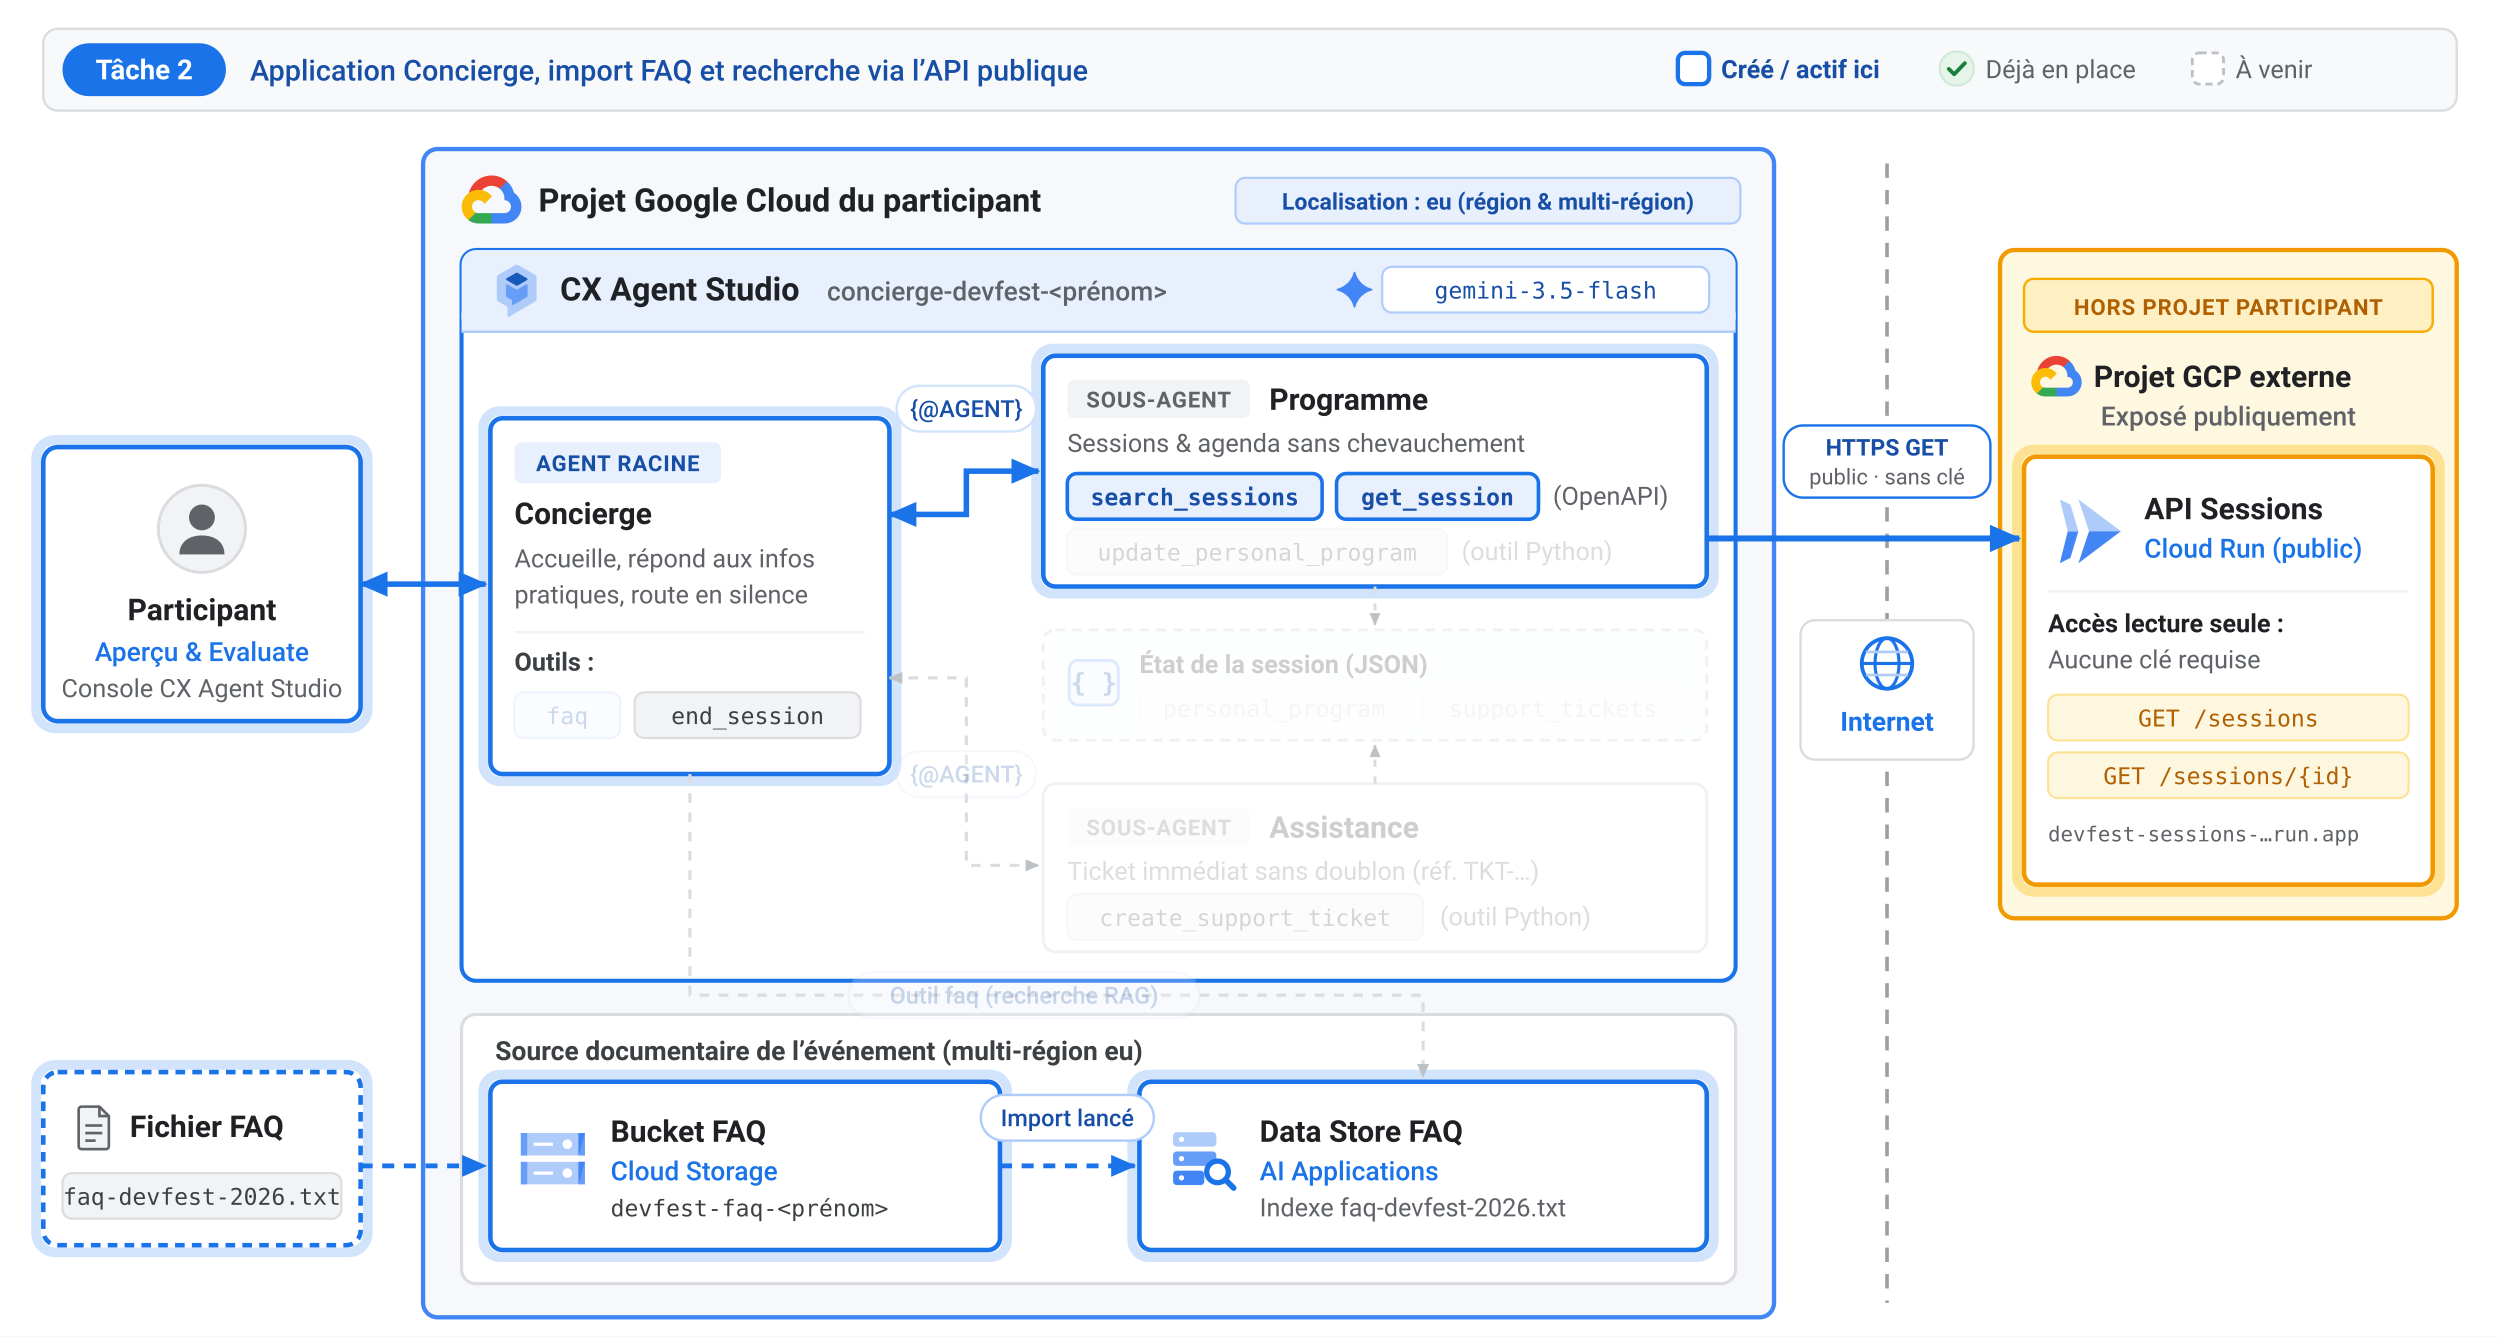
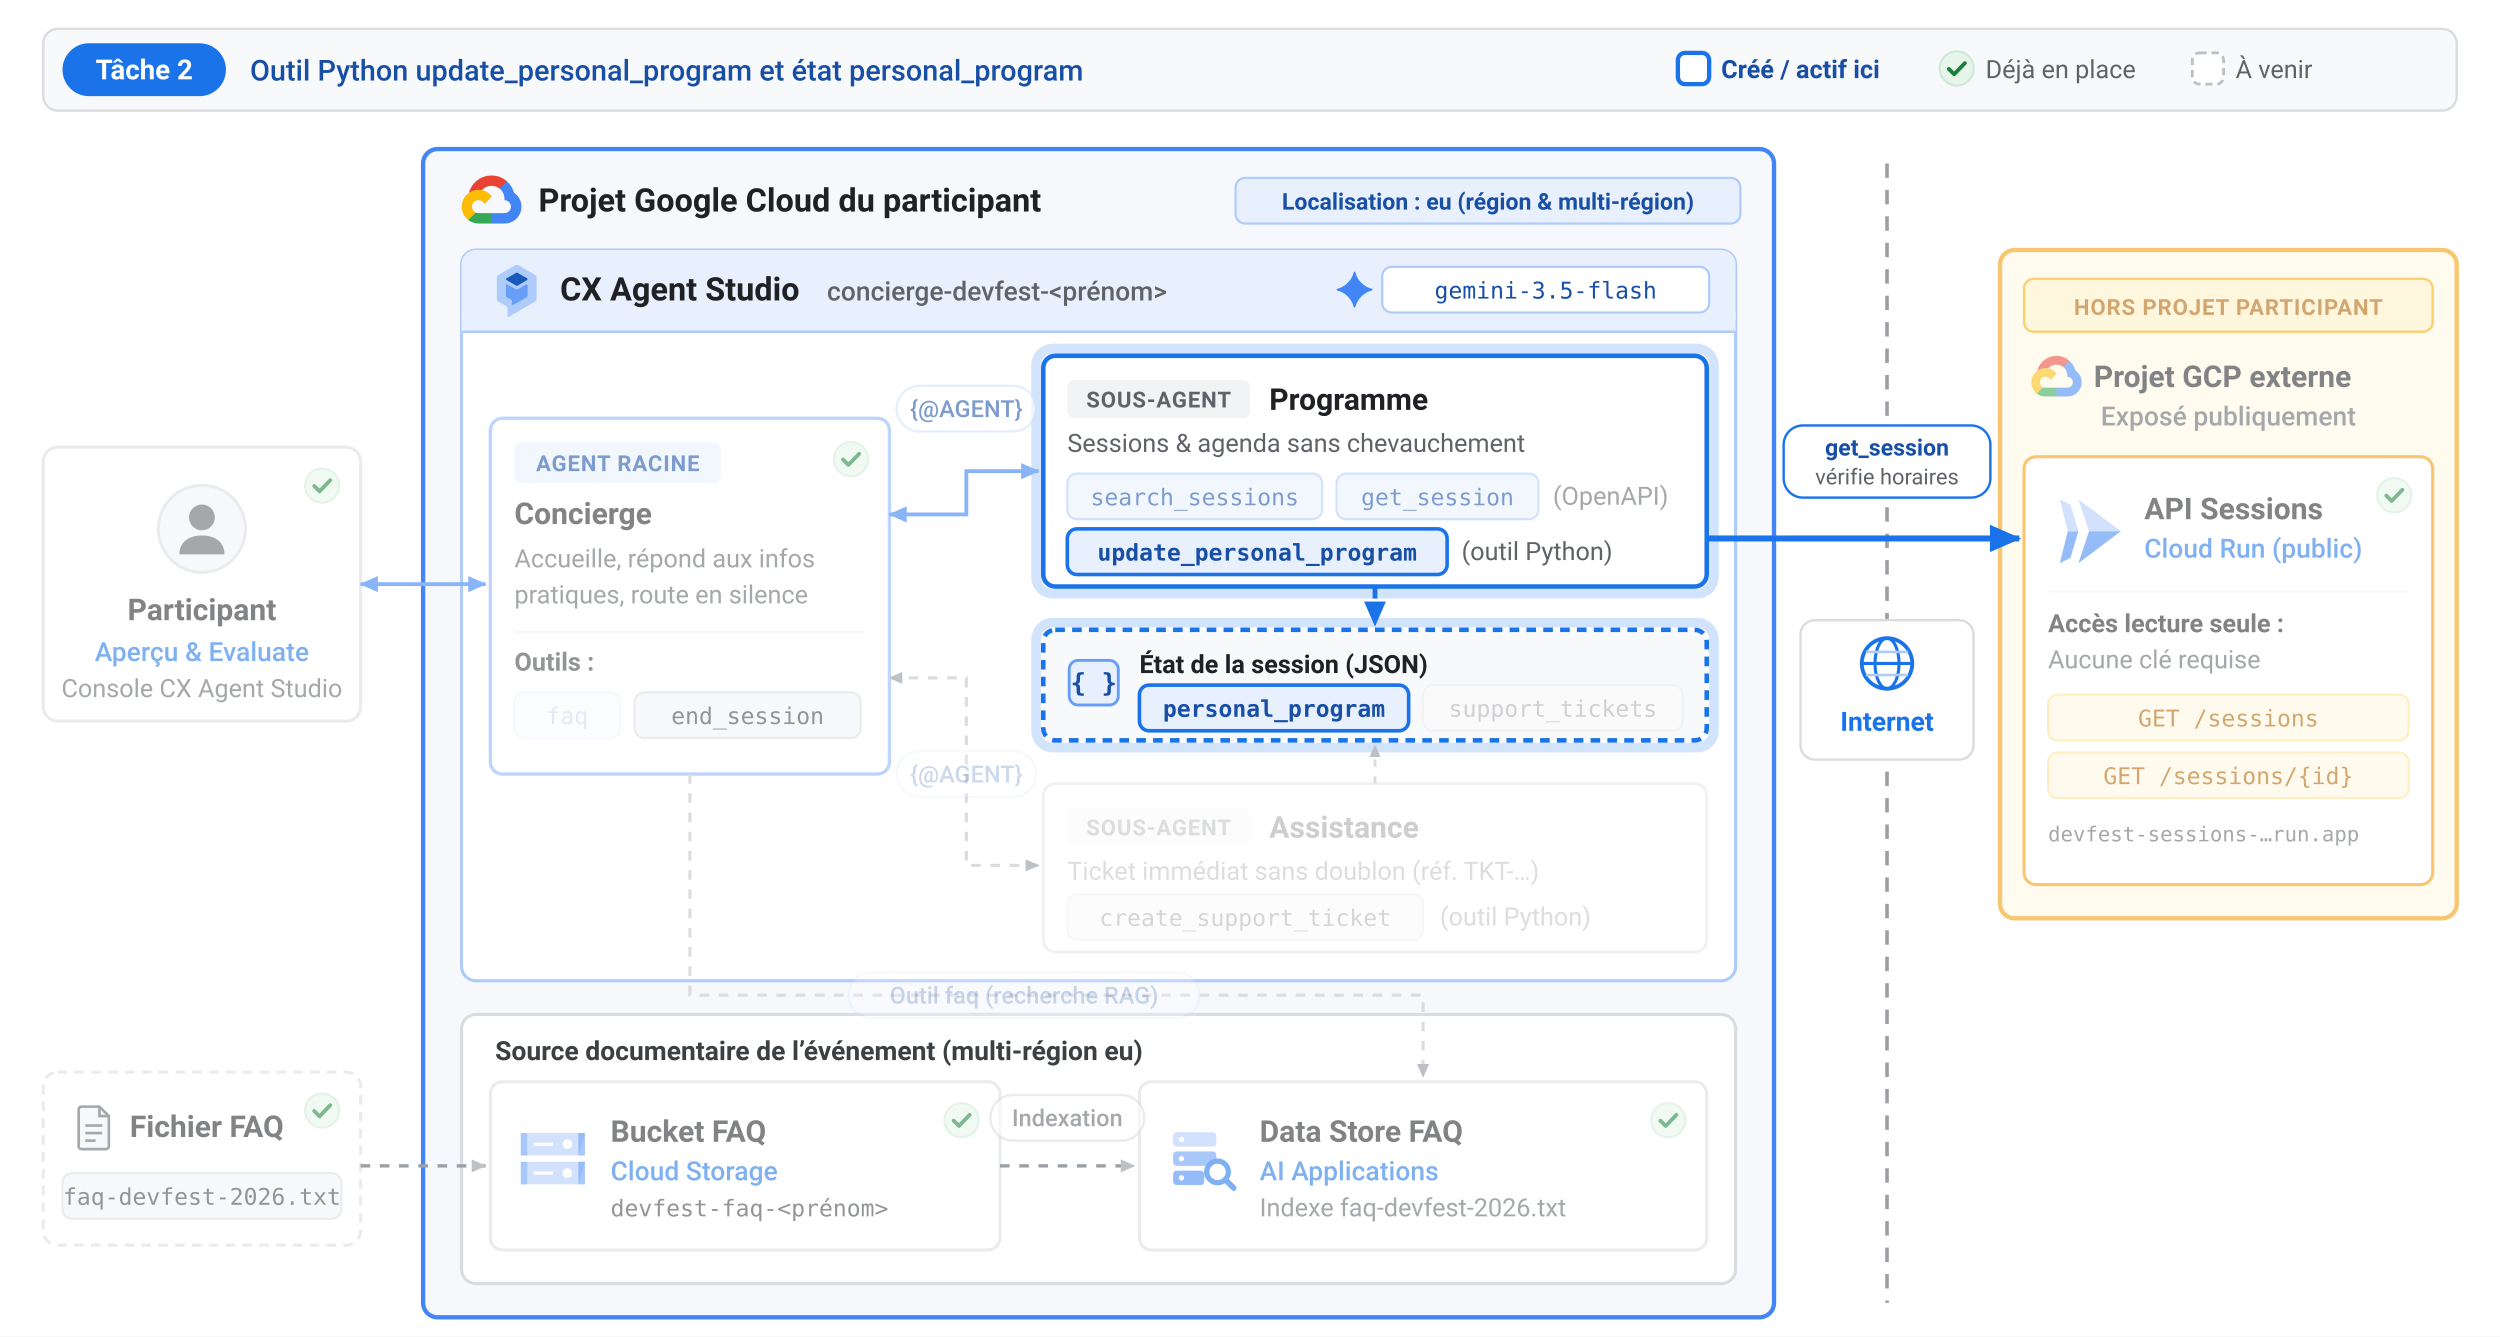
<svg xmlns="http://www.w3.org/2000/svg" width="1040" height="556" viewBox="0 0 1040 556">
  <defs>
    <style>
      .z-title { font-family: Roboto, 'Helvetica Neue', Arial, sans-serif; font-size: 13.5px; font-weight: 600; fill: #202124; }
      .z-sub { font-family: Roboto, 'Helvetica Neue', Arial, sans-serif; font-size: 11px; font-weight: 500; fill: #5f6368; }
      .c-title { font-family: Roboto, 'Helvetica Neue', Arial, sans-serif; font-size: 12.5px; font-weight: 600; fill: #202124; }
      .c-prod { font-family: Roboto, 'Helvetica Neue', Arial, sans-serif; font-size: 11px; font-weight: 500; fill: #1a73e8; }
      .c-body { font-family: Roboto, 'Helvetica Neue', Arial, sans-serif; font-size: 10.5px; font-weight: 400; fill: #5f6368; }
      .c-code { font-family: 'Roboto Mono', 'SF Mono', Menlo, monospace; font-size: 9.6px; font-weight: 500; fill: #3c4043; }
      .badge-txt { font-family: Roboto, 'Helvetica Neue', Arial, sans-serif; font-size: 9.2px; font-weight: 700; letter-spacing: 0.04em; }
      .leg-txt { font-family: Roboto, 'Helvetica Neue', Arial, sans-serif; font-size: 10.8px; font-weight: 400; fill: #3c4043; }
      .ban-task { font-family: Roboto, 'Helvetica Neue', Arial, sans-serif; font-size: 11.5px; font-weight: 600; fill: #ffffff; }
      .ban-title { font-family: Roboto, 'Helvetica Neue', Arial, sans-serif; font-size: 12px; font-weight: 500; fill: #174ea6; }
      .state-done { opacity: 0.56; }
      .state-todo { opacity: 0.22; }
    </style>
    <marker id="arr-blue" viewBox="0 0 10 10" refX="8.5" refY="5" markerWidth="6.5" markerHeight="6.5" orient="auto-start-reverse">
      <path d="M 1 1.5 L 9 5 L 1 8.5 z" fill="#1a73e8" />
    </marker>
    <marker id="arr-blue-muted" viewBox="0 0 10 10" refX="8.5" refY="5" markerWidth="6" markerHeight="6" orient="auto-start-reverse">
      <path d="M 1 1.5 L 9 5 L 1 8.5 z" fill="#8ab4f8" />
    </marker>
    <marker id="arr-grey" viewBox="0 0 10 10" refX="8.5" refY="5" markerWidth="6" markerHeight="6" orient="auto-start-reverse">
      <path d="M 1 1.5 L 9 5 L 1 8.5 z" fill="#5f6368" />
    </marker>
    <marker id="arr-grey-faint" viewBox="0 0 10 10" refX="8.5" refY="5" markerWidth="5.5" markerHeight="5.5" orient="auto-start-reverse">
      <path d="M 1 1.5 L 9 5 L 1 8.5 z" fill="#bdc1c6" />
    </marker>
    <symbol id="icon-gcp-official" viewBox="0 0 256 206">
      <path d="M170.252,56.819 L192.505,34.566 L193.988,25.196 C153.437,-11.677 88.976,-7.496 52.421,33.92 C42.267,45.423 34.734,59.764 30.717,74.573 L38.687,73.45 L83.192,66.111 L86.628,62.597 C106.425,40.855 139.898,37.93 162.756,56.429 L170.252,56.819 Z" fill="#EA4335" />
      <path d="M224.205,73.918 C219.09,55.082 208.589,38.149 193.988,25.196 L162.756,56.428 C175.944,67.204 183.457,83.438 183.135,100.465 L183.135,106.009 C198.486,106.009 210.932,118.454 210.932,133.805 C210.932,149.157 198.486,161.29 183.135,161.29 L127.464,161.29 L121.998,167.224 L121.998,200.564 L127.464,205.795 L183.135,205.795 C223.065,206.106 255.687,174.301 255.998,134.371 C256.186,110.168 244.253,87.478 224.205,73.918" fill="#4285F4" />
      <path d="M71.87,205.796 L127.463,205.796 L127.463,161.29 L71.87,161.29 C67.909,161.289 64.073,160.438 60.471,158.792 L52.584,161.212 L30.175,183.465 L28.223,191.039 C40.79,200.528 56.123,205.864 71.87,205.796" fill="#34A853" />
      <path d="M71.87,61.425 C31.939,61.663 -0.237,94.228 0.001,134.157 C0.134,156.456 10.548,177.446 28.223,191.038 L60.471,158.792 C46.48,152.47 40.263,136.006 46.584,122.016 C52.904,108.025 69.37,101.808 83.359,108.129 C89.524,110.913 94.461,115.852 97.246,122.016 L129.494,89.769 C115.773,71.832 94.453,61.344 71.87,61.425" fill="#FBBC05" />
    </symbol>
    <symbol id="icon-gemini" viewBox="0 0 65 65">
      <path d="M32.447 0C33.128 0 33.72 0.465 33.886 1.125C34.395 3.144 35.059 5.114 35.885 7.03C38.037 12.03 40.99 16.406 44.739 20.155C48.49 23.904 52.865 26.858 57.864 29.01C59.782 29.836 61.75 30.5 63.77 31.009C64.43 31.175 64.894 31.767 64.894 32.447C64.894 33.128 64.43 33.72 63.77 33.886C61.75 34.395 59.78 35.059 57.864 35.885C52.865 38.037 48.489 40.99 44.739 44.739C40.99 48.49 38.037 52.865 35.885 57.864C35.059 59.782 34.395 61.75 33.886 63.77C33.72 64.43 33.128 64.894 32.447 64.894C31.767 64.894 31.175 64.43 31.009 63.77C30.5 61.75 29.836 59.78 29.01 57.864C26.858 52.865 23.906 48.489 20.155 44.739C16.404 40.99 12.03 38.037 7.03 35.885C5.112 35.059 3.144 34.395 1.125 33.886C0.465 33.72 0 33.128 0 32.447C8.67651e-05 31.767 0.465 31.175 1.125 31.009C3.144 30.5 5.114 29.836 7.03 29.01C12.03 26.858 16.406 23.905 20.155 20.155C23.905 16.406 26.858 12.03 29.01 7.03C29.836 5.112 30.5 3.144 31.009 1.125C31.175 0.465 31.767 8.67651e-05 32.447 0Z" fill="#4285F4" />
    </symbol>
    <symbol id="icon-cloud-run" viewBox="0 0 32 32">
      <path fill-rule="evenodd" fill="#aecbfa" d="M 11.87 3.51 L 16.03 16 L 28.51 16 Z" />
      <path fill-rule="evenodd" fill="#4285f4" d="M 28.51 16 L 16.03 16 L 11.87 28.51 Z" />
      <path fill-rule="evenodd" fill="#4285f4" d="M 4.59 28.51 L 8.76 26.41 L 11.87 16 L 7.71 16 Z" />
      <path fill-rule="evenodd" fill="#aecbfa" d="M 4.59 3.51 L 7.71 16 L 11.87 16 L 8.76 5.59 Z" />
    </symbol>
    <symbol id="icon-cloud-storage" viewBox="0 0 32 32">
      <path fill="#aecbfa" d="M 2.67 5.33 L 29.33 5.33 L 29.33 14.67 L 2.67 14.67 Z" />
      <path fill="#669df6" d="M 26.67 5.33 L 29.33 5.33 L 29.33 14.67 L 26.67 14.67 Z" />
      <path fill="#4285f4" d="M 29.33 5.33 L 26.67 5.33 L 26.67 14.67 Z" />
      <path fill="#669df6" d="M 2.67 5.33 L 5.33 5.33 L 5.33 14.67 L 2.67 14.67 Z" />
      <path fill="#ffffff" d="M 8 9.33 L 16 9.33 L 16 10.67 L 8 10.67 Z" />
      <circle cx="22" cy="10" r="2" fill="#ffffff" />
      <path fill="#aecbfa" d="M 2.67 17.33 L 29.33 17.33 L 29.33 26.67 L 2.67 26.67 Z" />
      <path fill="#669df6" d="M 26.67 17.33 L 29.33 17.33 L 29.33 26.67 L 26.67 26.67 Z" />
      <path fill="#4285f4" d="M 29.33 17.33 L 26.67 17.33 L 26.67 26.67 Z" />
      <path fill="#669df6" d="M 2.67 17.33 L 5.33 17.33 L 5.33 26.67 L 2.67 26.67 Z" />
      <path fill="#ffffff" d="M 8 21.33 L 16 21.33 L 16 22.67 L 8 22.67 Z" />
      <circle cx="22" cy="22" r="2" fill="#ffffff" />
    </symbol>
    <symbol id="icon-ces" viewBox="0 0 32 32">
      <path fill="#aecbfa" d="M 16.87 2.87 L 25.20 7.75 C 25.77 8.06 26.13 8.65 26.13 9.29 L 26.13 20.00 C 26.12 20.64 25.77 21.23 25.20 21.54 L 11.92 29.31 C 11.70 29.44 11.43 29.37 11.30 29.16 C 11.26 29.09 11.24 29.01 11.23 28.93 L 11.23 24.22 L 6.68 21.54 C 6.11 21.23 5.76 20.64 5.75 20.00 L 5.75 9.29 C 5.76 8.65 6.11 8.06 6.68 7.75 L 15.02 2.87 C 15.59 2.54 16.29 2.54 16.87 2.87 Z" />
      <path fill="#669df6" d="M 10.92 12.64 C 10.65 12.64 10.42 12.86 10.41 13.13 L 10.41 18.45 C 10.43 18.77 10.61 19.06 10.89 19.23 L 13.47 20.70 L 13.47 22.79 C 13.49 23.05 13.71 23.27 13.98 23.27 C 14.06 23.27 14.14 23.24 14.21 23.21 L 21.09 19.23 C 21.36 19.05 21.52 18.75 21.53 18.43 L 21.53 13.15 C 21.53 12.82 21.18 12.60 20.78 12.70 L 16.20 15.33 C 16.05 15.41 15.87 15.40 15.72 15.32 L 11.18 12.71 Z" />
      <path fill="#185abc" d="M 16.33 6.75 C 16.14 6.64 15.91 6.64 15.71 6.74 L 10.71 9.57 C 10.42 9.76 10.42 10.26 10.70 10.45 L 15.69 13.32 C 15.88 13.43 16.12 13.43 16.33 13.32 L 21.24 10.45 C 21.54 10.26 21.54 9.76 21.24 9.57 Z" />
    </symbol>
    <symbol id="icon-datastore" viewBox="0 0 32 32">
      <rect x="4" y="5" width="18" height="6" rx="1.5" fill="#aecbfa" />
      <rect x="4" y="13" width="18" height="6" rx="1.5" fill="#669df6" />
      <rect x="4" y="21" width="13" height="6" rx="1.5" fill="#4285f4" />
      <circle cx="7.5" cy="8" r="1.1" fill="#ffffff" />
      <circle cx="7.5" cy="16" r="1.1" fill="#ffffff" />
      <circle cx="7.5" cy="24" r="1.1" fill="#ffffff" />
      <circle cx="22.5" cy="21.5" r="4.5" fill="#ffffff" stroke="#1a73e8" stroke-width="2.2" />
      <line x1="25.8" y1="24.8" x2="29.2" y2="28.2" stroke="#1a73e8" stroke-width="2.4" stroke-linecap="round" />
    </symbol>
    <symbol id="icon-user" viewBox="0 0 32 32">
      <circle cx="16" cy="16" r="14.5" fill="#f1f3f4" stroke="#dadce0" stroke-width="1" />
      <circle cx="16" cy="12.2" r="4.3" fill="#5f6368" />
      <path d="M 8.5 24.5 C 8.5 20.3 11.8 18.2 16 18.2 C 20.2 18.2 23.5 20.3 23.5 24.5" fill="#5f6368" />
    </symbol>
    <symbol id="icon-doc" viewBox="0 0 28 28">
      <path d="M7 3h10l5 5v16a1.5 1.5 0 0 1-1.5 1.5h-13A1.5 1.5 0 0 1 6 24V4.5A1.5 1.5 0 0 1 7.5 3z" fill="#f1f3f4" stroke="#5f6368" stroke-width="1.4" />
      <path d="M17 3v5h5" fill="none" stroke="#5f6368" stroke-width="1.4" />
      <line x1="9.5" y1="13" x2="18.5" y2="13" stroke="#5f6368" stroke-width="1.4" />
      <line x1="9.5" y1="17" x2="18.5" y2="17" stroke="#5f6368" stroke-width="1.4" />
      <line x1="9.5" y1="21" x2="15" y2="21" stroke="#5f6368" stroke-width="1.4" />
    </symbol>
    <symbol id="icon-globe" viewBox="0 0 28 28">
      <circle cx="14" cy="14" r="10.5" fill="#ffffff" stroke="#1a73e8" stroke-width="1.6" />
      <ellipse cx="14" cy="14" rx="5" ry="10.5" fill="none" stroke="#1a73e8" stroke-width="1.3" />
      <line x1="3.5" y1="14" x2="24.5" y2="14" stroke="#1a73e8" stroke-width="1.3" />
      <line x1="5.2" y1="9.2" x2="22.8" y2="9.2" stroke="#aecbfa" stroke-width="1.1" />
      <line x1="5.2" y1="18.8" x2="22.8" y2="18.8" stroke="#aecbfa" stroke-width="1.1" />
    </symbol>
    <symbol id="icon-state" viewBox="0 0 28 28">
      <rect x="3" y="4" width="22" height="20" rx="4" fill="#e8f0fe" stroke="#669df6" stroke-width="1.3" />
      <text x="14" y="18" text-anchor="middle" font-family="'Roboto Mono', 'SF Mono', Menlo, monospace" font-size="11.5" font-weight="700" fill="#174ea6">{ }</text>
    </symbol>
    <symbol id="icon-check" viewBox="0 0 18 18">
      <circle cx="9" cy="9" r="8" fill="#e6f4ea" stroke="#ceead6" stroke-width="1" />
      <path d="M 5.3 9.2 L 7.8 11.7 L 12.8 6.5" fill="none" stroke="#188038" stroke-width="1.8" stroke-linecap="round" stroke-linejoin="round" />
    </symbol>
  </defs>
  <rect width="1040" height="556" fill="#ffffff" />
  <rect x="18" y="12" width="1004" height="34" rx="6" fill="#f8f9fa" stroke="#dadce0" stroke-width="1" />
  <rect x="26" y="18" width="68" height="22" rx="11" fill="#1a73e8" />
  <text x="60" y="33" text-anchor="middle" class="ban-task">Tâche 2</text>
-   <text x="104" y="33.5" class="ban-title">Application Concierge, import FAQ et recherche via l’API publique</text>
+   <text x="104" y="33.5" class="ban-title">Outil Python update_personal_program et état personal_program</text>
  <rect x="698" y="22" width="13" height="13" rx="3" fill="#ffffff" stroke="#1a73e8" stroke-width="1.8" />
  <text x="716" y="32.5" class="c-body" style="font-weight:600;fill:#174ea6">Créé / actif ici</text>
  <use href="#icon-check" x="806" y="20.5" width="16" height="16" />
  <text x="826" y="32.5" class="c-body">Déjà en place</text>
  <rect x="912" y="22" width="13" height="13" rx="3" fill="#ffffff" stroke="#bdc1c6" stroke-width="1.2" stroke-dasharray="3,2" />
  <text x="930" y="32.5" class="c-body">À venir</text>
  <g transform="translate(0,44)">
-     <g transform="translate(18,142)">
-       <rect x="-3" y="-3" width="138" height="120" rx="8" fill="none" stroke="#d2e3fc" stroke-width="4" />
-       <rect width="132" height="114" rx="6" fill="#ffffff" stroke="#1a73e8" stroke-width="1.9" />
+     <g transform="translate(18,142)" class="state-done">
+       <rect width="132" height="114" rx="6" fill="#ffffff" stroke="#dadce0" stroke-width="1.3" />
+       <use href="#icon-check" x="108" y="8" width="16" height="16" />
      <use href="#icon-user" x="46" y="14" width="40" height="40" />
      <text x="66" y="72" text-anchor="middle" class="c-title">Participant</text>
      <text x="66" y="89" text-anchor="middle" class="c-prod">Aperçu &amp; Evaluate</text>
      <text x="66" y="104" text-anchor="middle" class="c-body">Console CX Agent Studio</text>
    </g>
-     <g transform="translate(18,402)">
-       <rect x="-3" y="-3" width="138" height="78" rx="8" fill="none" stroke="#d2e3fc" stroke-width="4" />
-       <rect width="132" height="72" rx="6" fill="#ffffff" stroke="#1a73e8" stroke-width="1.9" stroke-dasharray="4,3" />
+     <g transform="translate(18,402)" class="state-done">
+       <rect width="132" height="72" rx="6" fill="#ffffff" stroke="#dadce0" stroke-width="1.3" stroke-dasharray="4,3" />
+       <use href="#icon-check" x="108" y="8" width="16" height="16" />
      <use href="#icon-doc" x="10" y="12" width="22" height="22" />
      <text x="36" y="27" class="c-title">Fichier FAQ</text>
      <g transform="translate(8,42)">
        <rect width="116" height="19" rx="4" fill="#f1f3f4" stroke="#dadce0" stroke-width="0.9" />
        <text x="58.0" y="13.2" text-anchor="middle" font-family="'Roboto Mono', 'SF Mono', Menlo, monospace" font-size="9.6px" font-weight="500" fill="#3c4043">faq-devfest-2026.txt</text>
      </g>
    </g>
    <rect x="176" y="18" width="562" height="486" rx="6" fill="#f6f8fc" stroke="#4285f4" stroke-width="1.8" />
    <use href="#icon-gcp-official" x="192" y="29" width="25" height="20" />
    <text x="224" y="44" class="z-title">Projet Google Cloud du participant</text>
    <g transform="translate(514,30)">
      <rect width="210" height="19" rx="4" fill="#e8f0fe" stroke="#aecbfa" stroke-width="0.9" />
      <text x="105.0" y="13.2" text-anchor="middle" font-family="Roboto, 'Helvetica Neue', Arial, sans-serif" font-size="9.6px" font-weight="600" fill="#174ea6">Localisation : eu (région &amp; multi-région)</text>
    </g>
-     <rect x="192" y="60" width="530" height="304" rx="6" fill="#ffffff" stroke="#1a73e8" stroke-width="1.7" />
+     <rect x="192" y="60" width="530" height="304" rx="6" fill="#ffffff" stroke="#aecbfa" stroke-width="1.3" />
    <rect x="192" y="60" width="530" height="34" rx="6" fill="#e8f0fe" />
    <rect x="192" y="86" width="530" height="8" fill="#e8f0fe" />
    <line x1="192" y1="94" x2="722" y2="94" stroke="#aecbfa" stroke-width="1" />
    <use href="#icon-ces" x="202" y="64" width="26" height="26" />
    <text x="233" y="81" class="z-title">CX Agent Studio</text>
    <text x="344" y="81" class="z-sub">concierge-devfest-&lt;prénom&gt;</text>
    <use href="#icon-gemini" x="556" y="69" width="15" height="15" />
    <g transform="translate(575,67)">
      <rect width="136" height="19" rx="4" fill="#ffffff" stroke="#aecbfa" stroke-width="0.9" />
      <text x="68.0" y="13.2" text-anchor="middle" font-family="'Roboto Mono', 'SF Mono', Menlo, monospace" font-size="9.6px" font-weight="500" fill="#174ea6">gemini-3.5-flash</text>
    </g>
-     <g transform="translate(204,130)">
-       <rect x="-3" y="-3" width="172" height="154" rx="7" fill="none" stroke="#d2e3fc" stroke-width="4" />
-       <rect width="166" height="148" rx="5" fill="#ffffff" stroke="#1a73e8" stroke-width="1.9" />
+     <g transform="translate(204,130)" class="state-done">
+       <rect width="166" height="148" rx="5" fill="#ffffff" stroke="#8ab4f8" stroke-width="1.4" />
+       <use href="#icon-check" x="142" y="9" width="16" height="16" />
      <rect x="10" y="10" width="86" height="17" rx="3" fill="#e8f0fe" />
      <text x="53" y="22" text-anchor="middle" class="badge-txt" fill="#174ea6">AGENT RACINE</text>
      <text x="10" y="44" class="c-title">Concierge</text>
      <text x="10" y="62" class="c-body">Accueille, répond aux infos</text>
      <text x="10" y="77" class="c-body">pratiques, route en silence</text>
      <line x1="10" y1="89" x2="156" y2="89" stroke="#f1f3f4" stroke-width="1" />
      <text x="10" y="105" class="c-body" style="font-weight:600;fill:#3c4043">Outils :</text>
      <g transform="translate(10,114)" class="state-todo">
        <rect width="44" height="19" rx="4" fill="#e8f0fe" stroke="#aecbfa" stroke-width="0.9" />
        <text x="22.0" y="13.2" text-anchor="middle" font-family="'Roboto Mono', 'SF Mono', Menlo, monospace" font-size="9.6px" font-weight="500" fill="#174ea6">faq</text>
      </g>
      <g transform="translate(60,114)">
        <rect width="94" height="19" rx="4" fill="#f1f3f4" stroke="#dadce0" stroke-width="0.9" />
        <text x="47.0" y="13.2" text-anchor="middle" font-family="'Roboto Mono', 'SF Mono', Menlo, monospace" font-size="9.6px" font-weight="500" fill="#3c4043">end_session</text>
      </g>
    </g>
    <g transform="translate(434,104)">
      <rect x="-3" y="-3" width="282" height="102" rx="7" fill="none" stroke="#d2e3fc" stroke-width="4" />
      <rect width="276" height="96" rx="5" fill="#ffffff" stroke="#1a73e8" stroke-width="1.9" />
      <rect x="10" y="10" width="76" height="16" rx="3" fill="#f1f3f4" />
      <text x="48" y="21.5" text-anchor="middle" class="badge-txt" fill="#5f6368">SOUS-AGENT</text>
      <text x="94" y="22.5" class="c-title">Programme</text>
      <text x="10" y="40" class="c-body">Sessions &amp; agenda sans chevauchement</text>
-       <g transform="translate(10,49)">
-         <rect width="106" height="19" rx="4" fill="#e8f0fe" stroke="#1a73e8" stroke-width="1.5" />
-         <text x="53.0" y="13.2" text-anchor="middle" font-family="'Roboto Mono', 'SF Mono', Menlo, monospace" font-size="9.6px" font-weight="600" fill="#174ea6">search_sessions</text>
-       </g>
-       <g transform="translate(122,49)">
-         <rect width="84" height="19" rx="4" fill="#e8f0fe" stroke="#1a73e8" stroke-width="1.5" />
-         <text x="42.0" y="13.2" text-anchor="middle" font-family="'Roboto Mono', 'SF Mono', Menlo, monospace" font-size="9.6px" font-weight="600" fill="#174ea6">get_session</text>
-       </g>
-       <text x="212" y="62" class="c-body">(OpenAPI)</text>
-       <g transform="translate(10,72)" class="state-todo">
-         <rect width="158" height="19" rx="4" fill="#f1f3f4" stroke="#dadce0" stroke-width="0.9" />
-         <text x="79.0" y="13.2" text-anchor="middle" font-family="'Roboto Mono', 'SF Mono', Menlo, monospace" font-size="9.6px" font-weight="500" fill="#3c4043">update_personal_program</text>
-       </g>
-       <text x="174" y="85" class="c-body state-todo">(outil Python)</text>
-     </g>
-     <g transform="translate(434,218)" class="state-todo">
-       <rect width="276" height="46" rx="5" fill="#f8f9fa" stroke="#bdc1c6" stroke-width="1.2" stroke-dasharray="4,3" />
+       <g transform="translate(10,49)" class="state-done">
+         <rect width="106" height="19" rx="4" fill="#e8f0fe" stroke="#aecbfa" stroke-width="0.9" />
+         <text x="53.0" y="13.2" text-anchor="middle" font-family="'Roboto Mono', 'SF Mono', Menlo, monospace" font-size="9.6px" font-weight="500" fill="#174ea6">search_sessions</text>
+       </g>
+       <g transform="translate(122,49)" class="state-done">
+         <rect width="84" height="19" rx="4" fill="#e8f0fe" stroke="#aecbfa" stroke-width="0.9" />
+         <text x="42.0" y="13.2" text-anchor="middle" font-family="'Roboto Mono', 'SF Mono', Menlo, monospace" font-size="9.6px" font-weight="500" fill="#174ea6">get_session</text>
+       </g>
+       <text x="212" y="62" class="c-body state-done">(OpenAPI)</text>
+       <g transform="translate(10,72)">
+         <rect width="158" height="19" rx="4" fill="#e8f0fe" stroke="#1a73e8" stroke-width="1.5" />
+         <text x="79.0" y="13.2" text-anchor="middle" font-family="'Roboto Mono', 'SF Mono', Menlo, monospace" font-size="9.6px" font-weight="600" fill="#174ea6">update_personal_program</text>
+       </g>
+       <text x="174" y="85" class="c-body">(outil Python)</text>
+     </g>
+     <g transform="translate(434,218)">
+       <rect x="-3" y="-3" width="282" height="52" rx="7" fill="none" stroke="#d2e3fc" stroke-width="4" />
+       <rect width="276" height="46" rx="5" fill="#f8f9fa" stroke="#1a73e8" stroke-width="1.9" stroke-dasharray="4,3" />
      <use href="#icon-state" x="8" y="9" width="26" height="26" />
      <text x="40" y="18" class="c-body" style="font-weight:600;fill:#202124">État de la session (JSON)</text>
-       <g transform="translate(40,23)" class="state-todo">
-         <rect width="112" height="19" rx="4" fill="#ffffff" stroke="#dadce0" stroke-width="0.9" />
-         <text x="56.0" y="13.2" text-anchor="middle" font-family="'Roboto Mono', 'SF Mono', Menlo, monospace" font-size="9.6px" font-weight="500" fill="#3c4043">personal_program</text>
+       <g transform="translate(40,23)">
+         <rect width="112" height="19" rx="4" fill="#e8f0fe" stroke="#1a73e8" stroke-width="1.5" />
+         <text x="56.0" y="13.2" text-anchor="middle" font-family="'Roboto Mono', 'SF Mono', Menlo, monospace" font-size="9.6px" font-weight="600" fill="#174ea6">personal_program</text>
      </g>
      <g transform="translate(158,23)" class="state-todo">
        <rect width="108" height="19" rx="4" fill="#ffffff" stroke="#dadce0" stroke-width="0.9" />
        <text x="54.0" y="13.2" text-anchor="middle" font-family="'Roboto Mono', 'SF Mono', Menlo, monospace" font-size="9.6px" font-weight="500" fill="#3c4043">support_tickets</text>
      </g>
    </g>
    <g transform="translate(434,282)" class="state-todo">
      <rect width="276" height="70" rx="5" fill="#ffffff" stroke="#bdc1c6" stroke-width="1.2" />
      <rect x="10" y="10" width="76" height="16" rx="3" fill="#f1f3f4" />
      <text x="48" y="21.5" text-anchor="middle" class="badge-txt" fill="#5f6368">SOUS-AGENT</text>
      <text x="94" y="22.5" class="c-title">Assistance</text>
      <text x="10" y="40" class="c-body">Ticket immédiat sans doublon (réf. TKT-…)</text>
      <g transform="translate(10,46)">
        <rect width="148" height="19" rx="4" fill="#f1f3f4" stroke="#dadce0" stroke-width="0.9" />
        <text x="74.0" y="13.2" text-anchor="middle" font-family="'Roboto Mono', 'SF Mono', Menlo, monospace" font-size="9.6px" font-weight="500" fill="#3c4043">create_support_ticket</text>
      </g>
      <text x="165" y="59" class="c-body">(outil Python)</text>
    </g>
    <rect x="192" y="378" width="530" height="112" rx="6" fill="#ffffff" stroke="#dadce0" stroke-width="1.3" />
    <text x="206" y="397" class="z-sub" style="font-weight:600;fill:#3c4043">Source documentaire de l’événement (multi-région eu)</text>
-     <g transform="translate(204,406)">
-       <rect x="-3" y="-3" width="218" height="76" rx="7" fill="none" stroke="#d2e3fc" stroke-width="4" />
-       <rect width="212" height="70" rx="5" fill="#ffffff" stroke="#1a73e8" stroke-width="1.9" />
+     <g transform="translate(204,406)" class="state-done">
+       <rect width="212" height="70" rx="5" fill="#ffffff" stroke="#dadce0" stroke-width="1.3" />
+       <use href="#icon-check" x="188" y="8" width="16" height="16" />
      <use href="#icon-cloud-storage" x="10" y="16" width="32" height="32" />
      <text x="50" y="25" class="c-title">Bucket FAQ</text>
      <text x="50" y="41" class="c-prod">Cloud Storage</text>
      <text x="50" y="56" class="c-code">devfest-faq-&lt;prénom&gt;</text>
    </g>
-     <g transform="translate(474,406)">
-       <rect x="-3" y="-3" width="242" height="76" rx="7" fill="none" stroke="#d2e3fc" stroke-width="4" />
-       <rect width="236" height="70" rx="5" fill="#ffffff" stroke="#1a73e8" stroke-width="1.9" />
+     <g transform="translate(474,406)" class="state-done">
+       <rect width="236" height="70" rx="5" fill="#ffffff" stroke="#dadce0" stroke-width="1.3" />
+       <use href="#icon-check" x="212" y="8" width="16" height="16" />
      <use href="#icon-datastore" x="10" y="16" width="32" height="32" />
      <text x="50" y="25" class="c-title">Data Store FAQ</text>
      <text x="50" y="41" class="c-prod">AI Applications</text>
      <text x="50" y="56" class="c-body">Indexe faq-devfest-2026.txt</text>
    </g>
    <line x1="785" y1="24" x2="785" y2="498" stroke="#9aa0a6" stroke-width="1.5" stroke-dasharray="6,5" />
    <rect x="749" y="214" width="72" height="58" rx="6" fill="#ffffff" stroke="#dadce0" stroke-width="1" />
    <use href="#icon-globe" x="771" y="218" width="28" height="28" />
    <text x="785" y="260" text-anchor="middle" class="z-sub" style="font-weight:600;fill:#1a73e8">Internet</text>
-     <g>
+     <g class="state-done">
      <rect x="832" y="60" width="190" height="278" rx="6" fill="#fff8e1" stroke="#f29900" stroke-width="1.8" />
      <rect x="842" y="72" width="170" height="22" rx="4" fill="#fef0c3" stroke="#f9ab00" stroke-width="1" />
      <text x="927" y="87" text-anchor="middle" class="badge-txt" fill="#b06000">HORS PROJET PARTICIPANT</text>
      <use href="#icon-gcp-official" x="845" y="104" width="21" height="17" />
      <text x="871" y="117" class="z-title" style="font-size:12.5px">Projet GCP externe</text>
      <text x="927" y="133" text-anchor="middle" class="z-sub">Exposé publiquement</text>
      <g transform="translate(842,146)">
-         <rect x="-3" y="-3" width="176" height="184" rx="7" fill="none" stroke="#fde293" stroke-width="4" />
-         <rect width="170" height="178" rx="5" fill="#ffffff" stroke="#f29900" stroke-width="1.9" />
+         <rect width="170" height="178" rx="5" fill="#ffffff" stroke="#f29900" stroke-width="1.3" />
+         <use href="#icon-check" x="146" y="8" width="16" height="16" />
        <use href="#icon-cloud-run" x="10" y="14" width="34" height="34" />
        <text x="50" y="26" class="c-title">API Sessions</text>
        <text x="50" y="42" class="c-prod">Cloud Run (public)</text>
        <line x1="10" y1="56" x2="160" y2="56" stroke="#f1f3f4" stroke-width="1" />
        <text x="10" y="73" class="c-body" style="font-weight:600;fill:#202124">Accès lecture seule :</text>
        <text x="10" y="88" class="c-body">Aucune clé requise</text>
        <g transform="translate(10,99)">
          <rect width="150" height="19" rx="4" fill="#fef7e0" stroke="#fde293" stroke-width="0.9" />
          <text x="75.0" y="13.2" text-anchor="middle" font-family="'Roboto Mono', 'SF Mono', Menlo, monospace" font-size="9.6px" font-weight="500" fill="#b06000">GET /sessions</text>
        </g>
        <g transform="translate(10,123)">
          <rect width="150" height="19" rx="4" fill="#fef7e0" stroke="#fde293" stroke-width="0.9" />
          <text x="75.0" y="13.2" text-anchor="middle" font-family="'Roboto Mono', 'SF Mono', Menlo, monospace" font-size="9.6px" font-weight="500" fill="#b06000">GET /sessions/{id}</text>
        </g>
        <text x="10" y="160" class="c-code" style="font-size:8.6px;fill:#5f6368">devfest-sessions-…run.app</text>
      </g>
    </g>
-     <line x1="150" y1="199" x2="202" y2="199" stroke="#1a73e8" stroke-width="2.3" marker-start="url(#arr-blue)" marker-end="url(#arr-blue)" />
-     <path d="M 370 170 L 402 170 L 402 152 L 432 152" fill="none" stroke="#1a73e8" stroke-width="2.3" marker-start="url(#arr-blue)" marker-end="url(#arr-blue)" />
-     <g>
+     <line x1="150" y1="199" x2="202" y2="199" stroke="#8ab4f8" stroke-width="1.6" marker-start="url(#arr-blue-muted)" marker-end="url(#arr-blue-muted)" />
+     <path d="M 370 170 L 402 170 L 402 152 L 432 152" fill="none" stroke="#8ab4f8" stroke-width="1.6" marker-start="url(#arr-blue-muted)" marker-end="url(#arr-blue-muted)" />
+     <g class="state-done">
      <rect x="373.0" y="116.5" width="58.0" height="19" rx="9.5" fill="#ffffff" stroke="#d2e3fc" stroke-width="1" />
      <text x="402.0" y="129.5" text-anchor="middle" font-family="Roboto, 'Helvetica Neue', Arial, sans-serif" font-size="9.8px" font-weight="500" fill="#174ea6">{@AGENT}</text>
    </g>
    <path d="M 370 238 L 402 238 L 402 316 L 432 316" fill="none" stroke="#dadce0" stroke-width="1.3" stroke-dasharray="4,4" marker-start="url(#arr-grey-faint)" marker-end="url(#arr-grey-faint)" />
    <g class="state-todo">
      <rect x="373.0" y="268.5" width="58.0" height="19" rx="9.5" fill="#ffffff" stroke="#d2e3fc" stroke-width="1" />
      <text x="402.0" y="281.5" text-anchor="middle" font-family="Roboto, 'Helvetica Neue', Arial, sans-serif" font-size="9.8px" font-weight="500" fill="#174ea6">{@AGENT}</text>
    </g>
-     <line x1="572" y1="200" x2="572" y2="216" stroke="#dadce0" stroke-width="1.2" stroke-dasharray="3,4" marker-end="url(#arr-grey-faint)" />
+     <line x1="572" y1="200" x2="572" y2="216" stroke="#1a73e8" stroke-width="2.0" stroke-dasharray="5,4" marker-end="url(#arr-blue)" />
    <line x1="572" y1="282" x2="572" y2="266" stroke="#dadce0" stroke-width="1.2" stroke-dasharray="3,4" marker-end="url(#arr-grey-faint)" />
    <path d="M 287 278 L 287 370 L 592 370 L 592 404" fill="none" stroke="#dadce0" stroke-width="1.3" stroke-dasharray="4,4" marker-end="url(#arr-grey-faint)" />
    <g class="state-todo">
      <rect x="353.0" y="360.5" width="146.0" height="19" rx="9.5" fill="#ffffff" stroke="#d2e3fc" stroke-width="1" />
      <text x="426.0" y="373.5" text-anchor="middle" font-family="Roboto, 'Helvetica Neue', Arial, sans-serif" font-size="9.8px" font-weight="500" fill="#174ea6">Outil faq (recherche RAG)</text>
    </g>
-     <line x1="150" y1="441" x2="202" y2="441" stroke="#1a73e8" stroke-width="2.0" stroke-dasharray="5,4" marker-end="url(#arr-blue)" />
-     <line x1="416" y1="441" x2="472" y2="441" stroke="#1a73e8" stroke-width="2.0" stroke-dasharray="5,4" marker-end="url(#arr-blue)" />
-     <g>
-       <rect x="408.0" y="411.5" width="72.0" height="19" rx="9.5" fill="#ffffff" stroke="#aecbfa" stroke-width="1" />
-       <text x="444.0" y="424.5" text-anchor="middle" font-family="Roboto, 'Helvetica Neue', Arial, sans-serif" font-size="9.8px" font-weight="500" fill="#174ea6">Import lancé</text>
+     <line x1="150" y1="441" x2="202" y2="441" stroke="#9aa0a6" stroke-width="1.4" stroke-dasharray="4,4" marker-end="url(#arr-grey-faint)" />
+     <line x1="416" y1="441" x2="472" y2="441" stroke="#9aa0a6" stroke-width="1.4" stroke-dasharray="4,4" marker-end="url(#arr-grey-faint)" />
+     <g class="state-done">
+       <rect x="412.0" y="411.5" width="64.0" height="19" rx="9.5" fill="#ffffff" stroke="#dadce0" stroke-width="1" />
+       <text x="444.0" y="424.5" text-anchor="middle" font-family="Roboto, 'Helvetica Neue', Arial, sans-serif" font-size="9.8px" font-weight="500" fill="#5f6368">Indexation</text>
    </g>
    <line x1="710" y1="180" x2="840" y2="180" stroke="#1a73e8" stroke-width="2.5" marker-end="url(#arr-blue)" />
    <g>
      <rect x="742.0" y="133.0" width="86.0" height="30" rx="8" fill="#ffffff" stroke="#1a73e8" stroke-width="1" />
-       <text x="785.0" y="145.5" text-anchor="middle" font-family="Roboto, 'Helvetica Neue', Arial, sans-serif" font-size="9.6px" font-weight="600" fill="#174ea6">HTTPS GET</text>
-       <text x="785.0" y="157.5" text-anchor="middle" font-family="Roboto, 'Helvetica Neue', Arial, sans-serif" font-size="9.1px" font-weight="400" fill="#5f6368">public · sans clé</text>
+       <text x="785.0" y="145.5" text-anchor="middle" font-family="Roboto, 'Helvetica Neue', Arial, sans-serif" font-size="9.6px" font-weight="600" fill="#174ea6">get_session</text>
+       <text x="785.0" y="157.5" text-anchor="middle" font-family="Roboto, 'Helvetica Neue', Arial, sans-serif" font-size="9.1px" font-weight="400" fill="#5f6368">vérifie horaires</text>
    </g>
  </g>
</svg>
